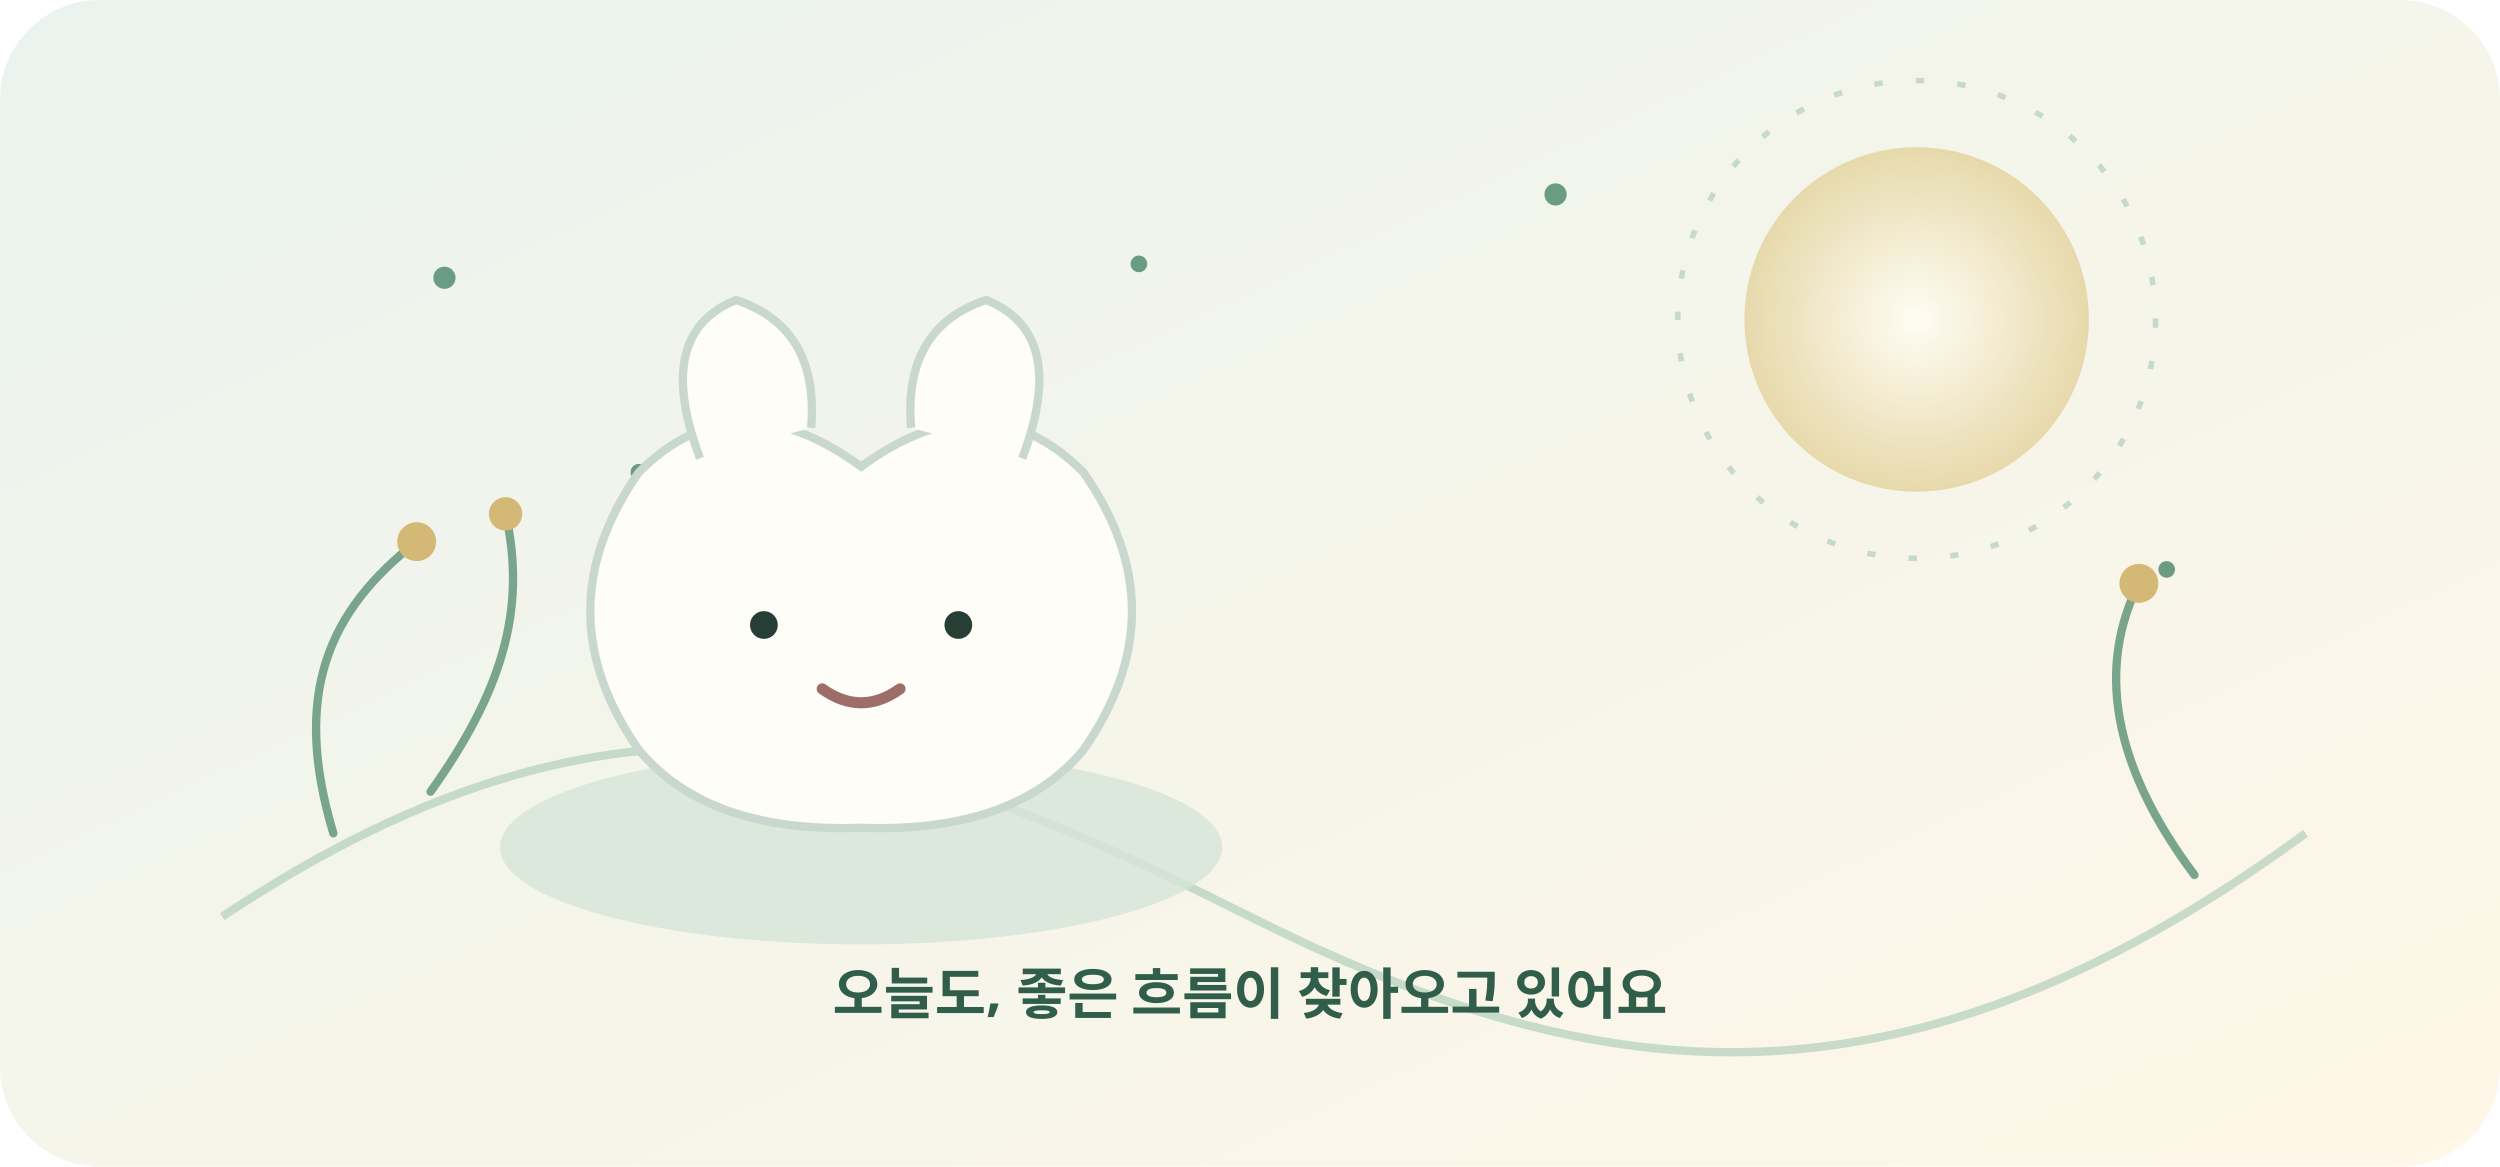
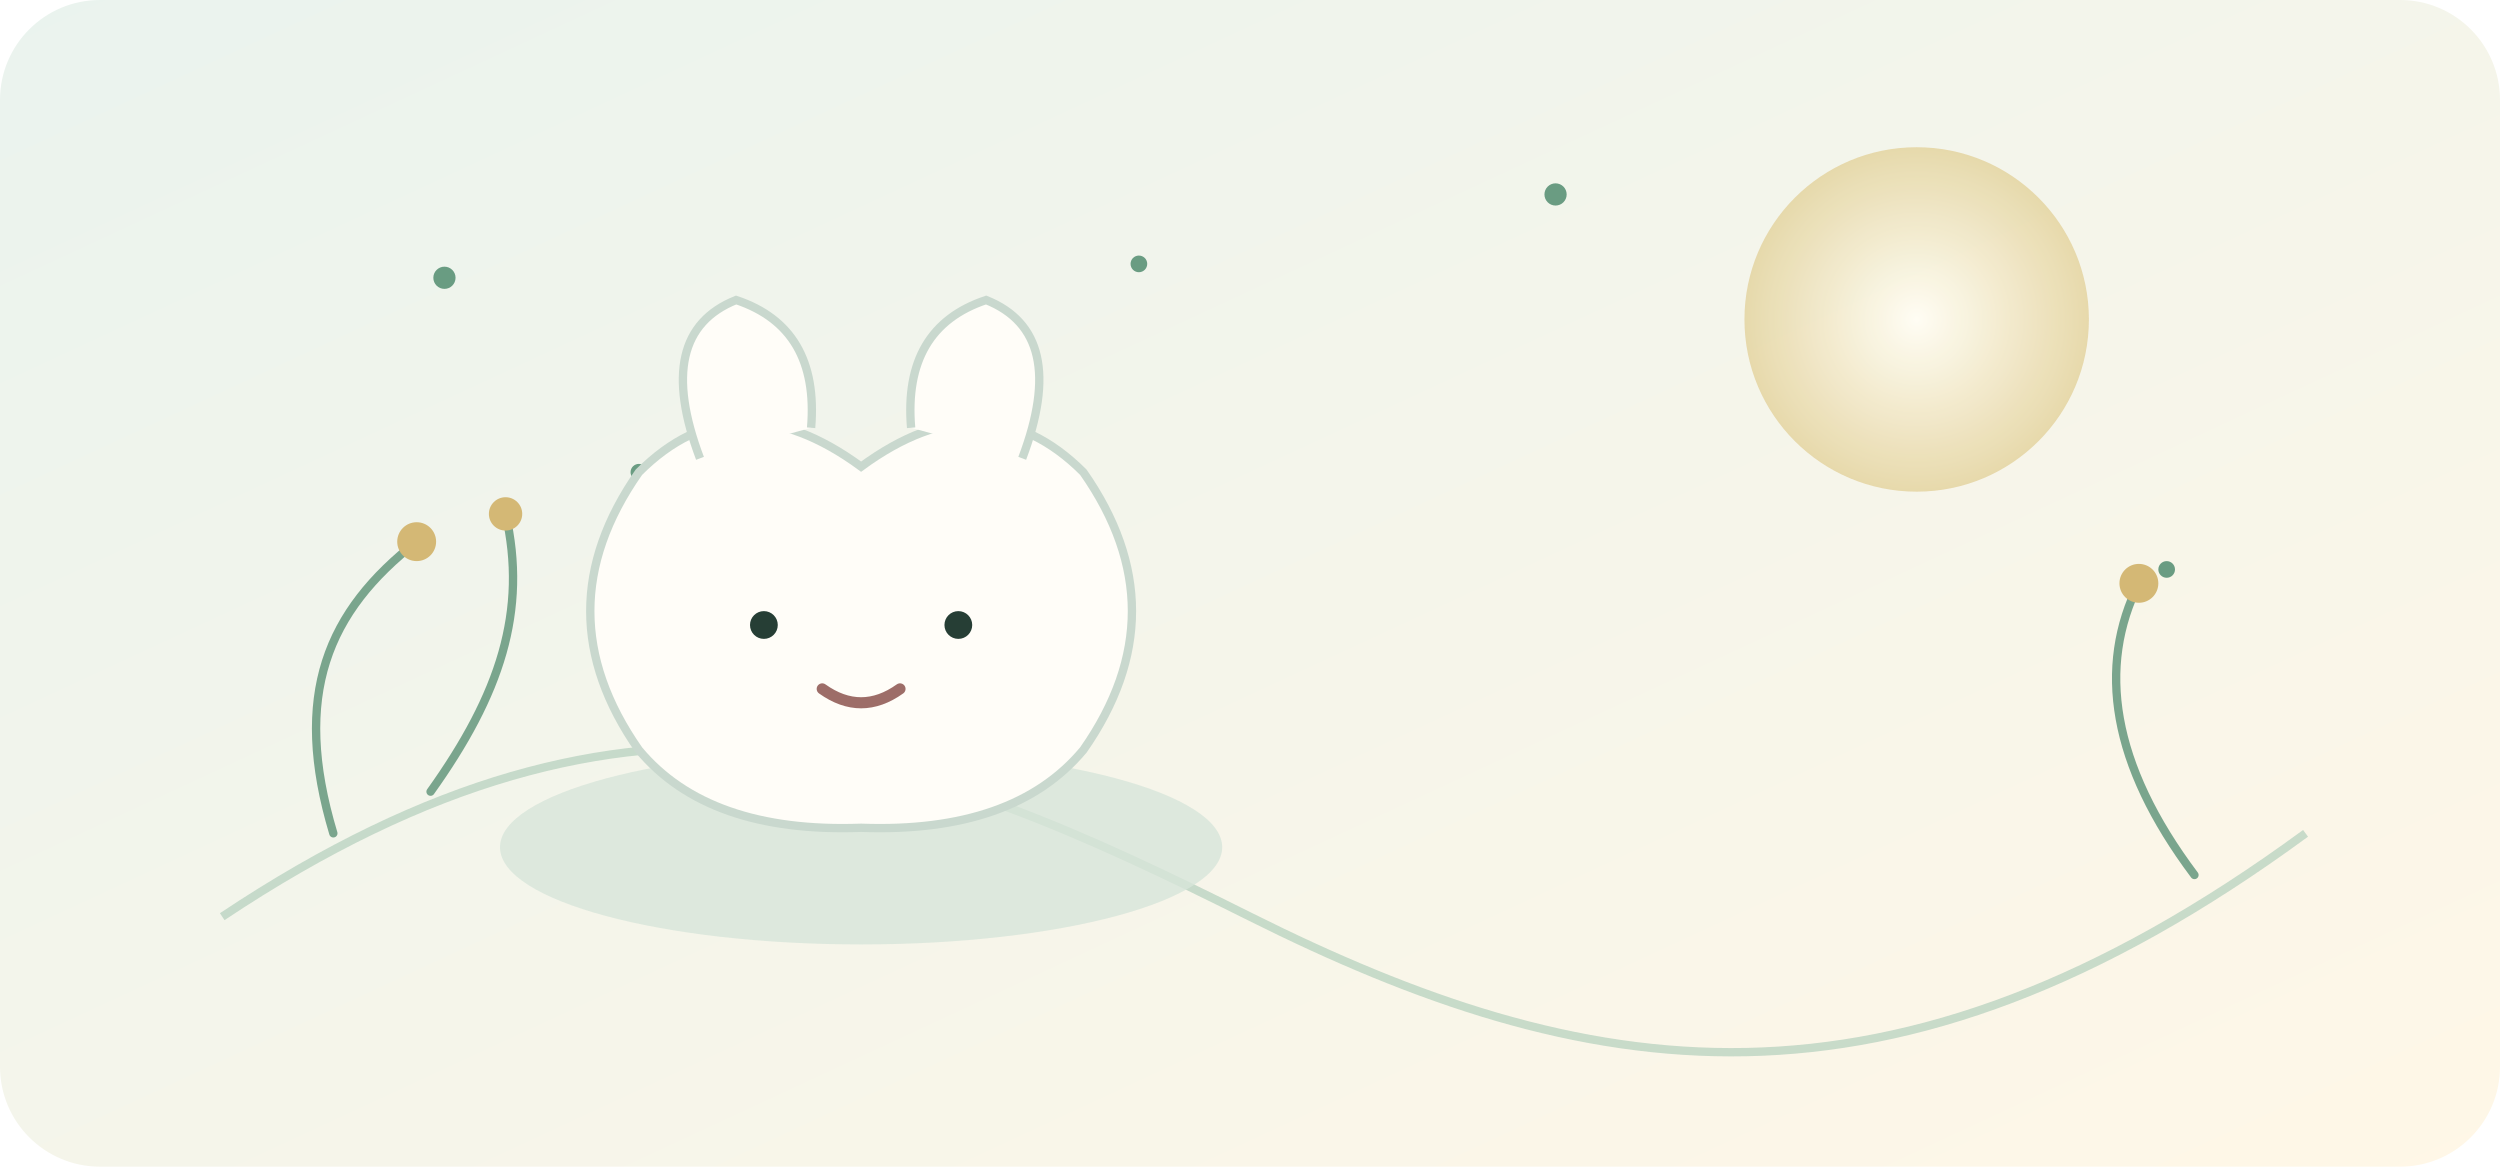
- <svg xmlns="http://www.w3.org/2000/svg" viewBox="0 0 900 420" role="img" aria-label="FLiCK 오늘의 운세 장식 일러스트">
+ <svg xmlns="http://www.w3.org/2000/svg" viewBox="0 0 900 420" role="img" aria-label="오늘의 운세 장식 일러스트">
  <defs>
    <linearGradient id="sky" x1="0" y1="0" x2="1" y2="1">
      <stop offset="0" stop-color="#eaf3ee" />
      <stop offset="1" stop-color="#fff7e7" />
    </linearGradient>
    <radialGradient id="moon">
      <stop offset="0" stop-color="#fffdf4" />
      <stop offset="1" stop-color="#e6d7a8" />
    </radialGradient>
  </defs>
  <rect width="900" height="420" rx="36" fill="url(#sky)" />
  <circle cx="690" cy="115" r="62" fill="url(#moon)" opacity=".95" />
-   <circle cx="690" cy="115" r="86" fill="none" stroke="#c5d9cc" stroke-width="2" stroke-dasharray="3 12" />
  <path d="M80 330 C230 230 330 270 450 330 S680 410 830 300" fill="none" stroke="#b7d1bf" stroke-width="3" opacity=".75" />
  <g fill="#5b9277" opacity=".9">
    <circle cx="160" cy="100" r="4" />
    <circle cx="230" cy="170" r="3" />
    <circle cx="560" cy="70" r="4" />
    <circle cx="780" cy="205" r="3" />
    <circle cx="410" cy="95" r="3" />
  </g>
  <g fill="none" stroke="#7aa58d" stroke-width="3" stroke-linecap="round">
    <path d="M120 300 C105 250 118 220 150 195" />
    <path d="M155 285 C180 250 190 220 182 185" />
    <path d="M790 315 C760 275 755 240 770 210" />
  </g>
  <g fill="#d4b875">
    <circle cx="150" cy="195" r="7" />
    <circle cx="182" cy="185" r="6" />
    <circle cx="770" cy="210" r="7" />
  </g>
  <g transform="translate(310 230)">
    <ellipse cx="0" cy="75" rx="130" ry="35" fill="#d7e5da" opacity=".8" />
    <path d="M-80 40 Q-115 -10 -80 -60 Q-45 -95 0 -62 Q45 -95 80 -60 Q115 -10 80 40 Q55 70 0 68 Q-55 70 -80 40Z" fill="#fffdf8" stroke="#c9d8ce" stroke-width="3" />
    <circle cx="-35" cy="-5" r="5" fill="#263e35" />
    <circle cx="35" cy="-5" r="5" fill="#263e35" />
    <path d="M-14 18 Q0 28 14 18" fill="none" stroke="#9d6d68" stroke-width="4" stroke-linecap="round" />
    <path d="M-58 -65 Q-75 -110 -45 -122 Q-15 -112 -18 -76" fill="#fffdf8" stroke="#c9d8ce" stroke-width="3" />
    <path d="M58 -65 Q75 -110 45 -122 Q15 -112 18 -76" fill="#fffdf8" stroke="#c9d8ce" stroke-width="3" />
  </g>
-   <text x="450" y="365" text-anchor="middle" font-family="sans-serif" font-size="20" font-weight="700" fill="#315e4b">오늘도, 좋은 흐름이 찾아오고 있어요</text>
</svg>
